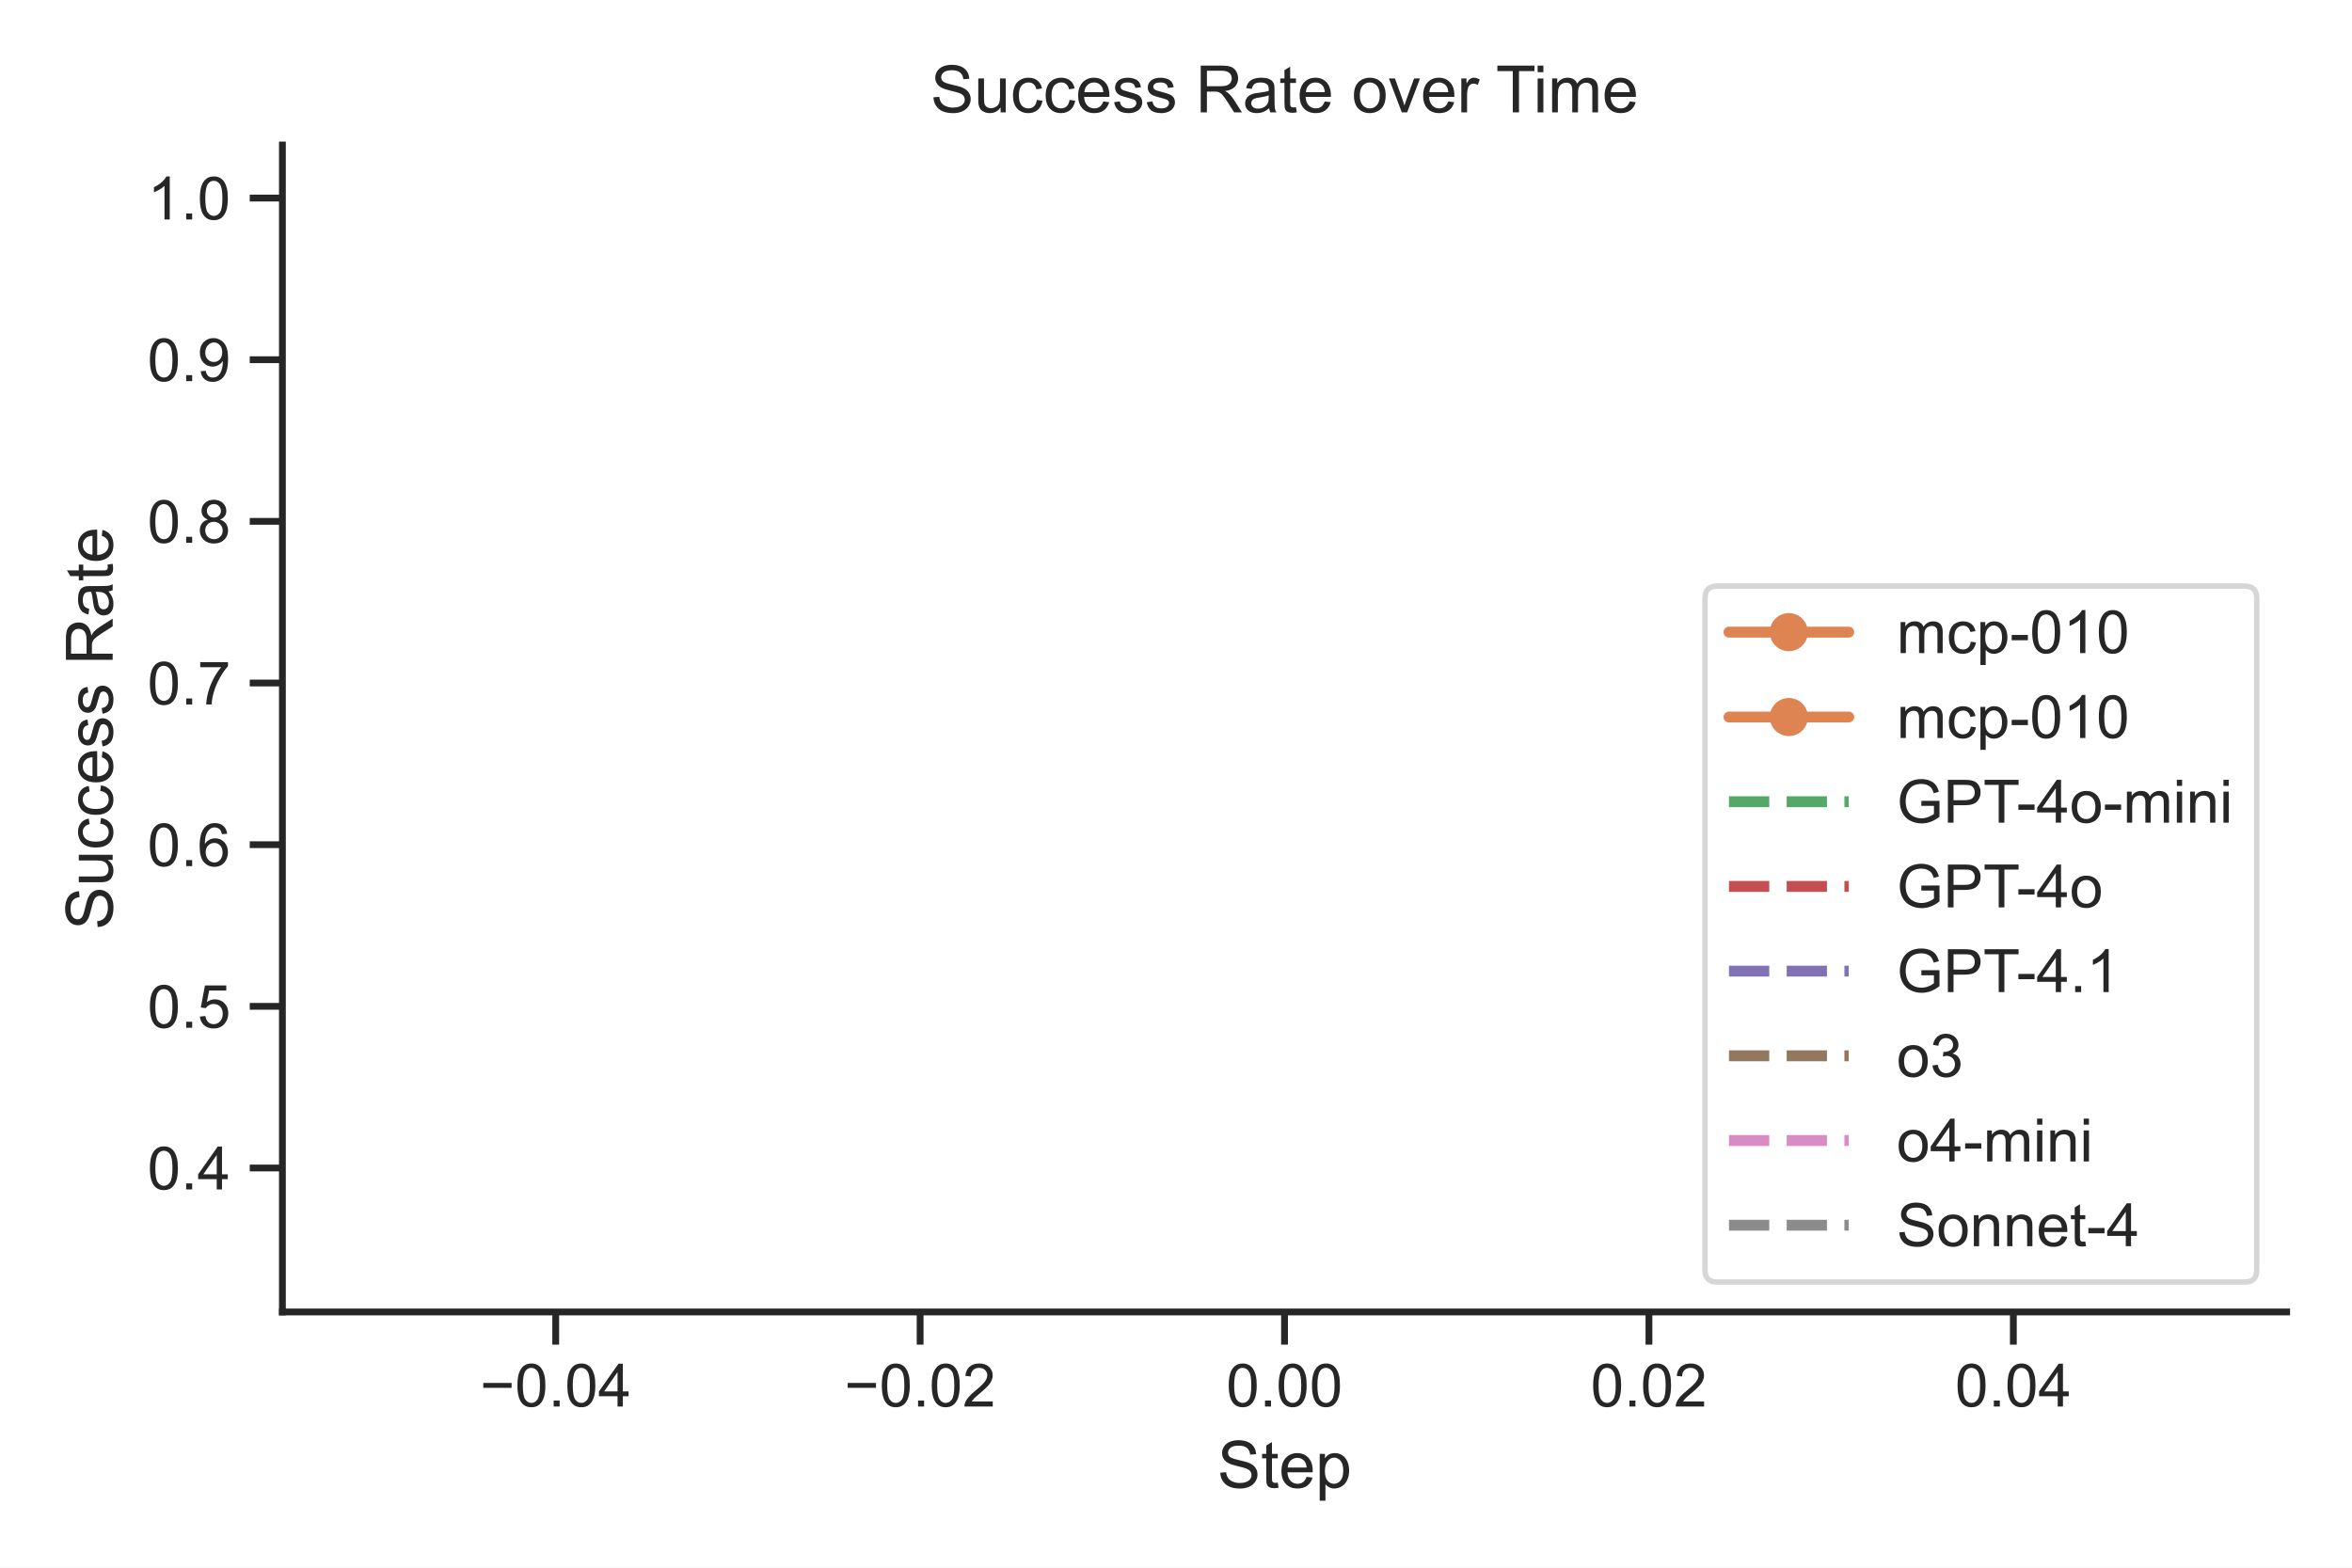
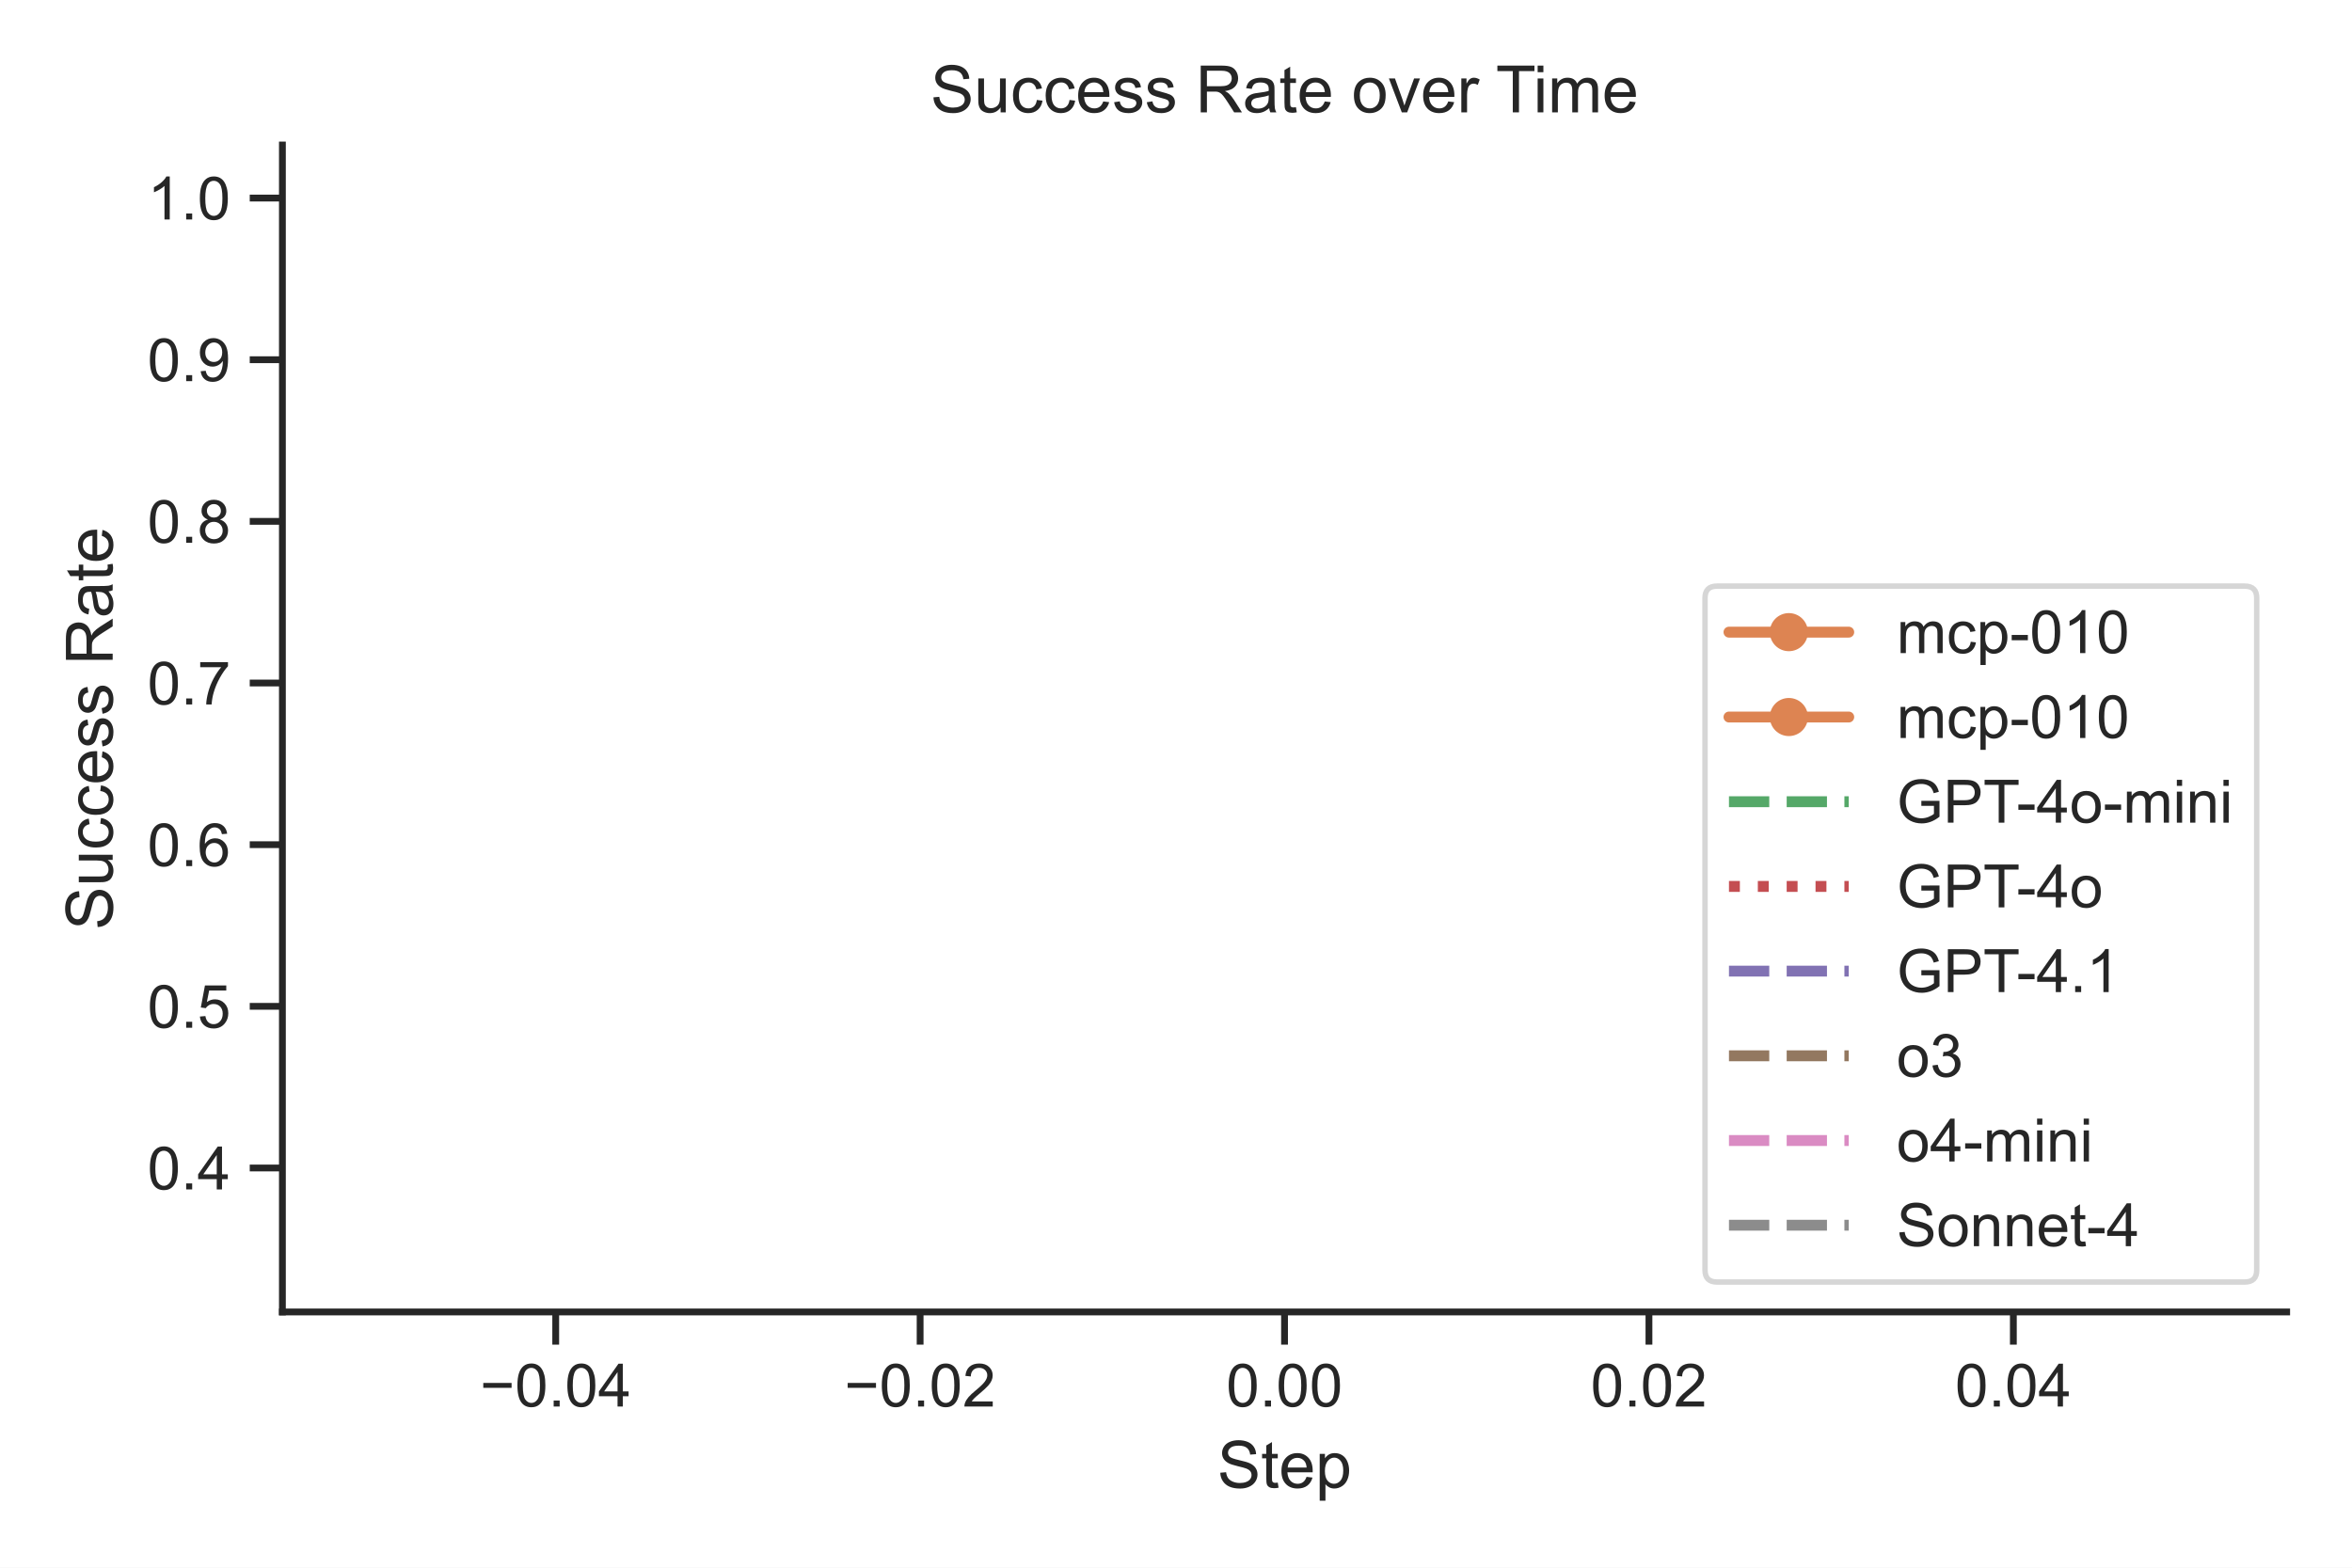
<svg xmlns="http://www.w3.org/2000/svg" xmlns:xlink="http://www.w3.org/1999/xlink" width="432pt" height="288pt" viewBox="0 0 432 288" version="1.1">
  <defs>
    <style type="text/css">*{stroke-linejoin: round; stroke-linecap: butt}</style>
  </defs>
  <g id="figure_1">
    <g id="patch_1">
      <path d="M 0 288  L 432 288  L 432 0  L 0 0  z " style="fill: #ffffff" />
    </g>
    <g id="axes_1">
      <g id="patch_2">
        <path d="M 51.87 241.02  L 420 241.02  L 420 26.64  L 51.87 26.64  z " style="fill: #ffffff" />
      </g>
      <g id="matplotlib.axis_1">
        <g id="xtick_1">
          <g id="line2d_1">
            <defs>
-               <path id="mf7d43f7d8f" d="M 0 0  L 0 6  " style="stroke: #262626; stroke-width: 1.25" />
-             </defs>
-             <g>
-               <use xlink:href="#mf7d43f7d8f" x="102.07" y="241.02" style="fill: #262626; stroke: #262626; stroke-width: 1.25" />
+               <path id="m1795e9efa2" d="M 0 0  L 0 6  " style="stroke: #262626; stroke-width: 1.25" />
+             </defs>
+             <g>
+               <use xlink:href="#m1795e9efa2" x="102.07" y="241.02" style="fill: #262626; stroke: #262626; stroke-width: 1.25" />
            </g>
          </g>
          <g id="text_1">
            <g style="fill: #262626" transform="translate(88.15369 258.3936) scale(0.11 -0.11)">
              <defs>
                <path id="ArialMT-2212" d="M 3381 1997  L 356 1997  L 356 2522  L 3381 2522  L 3381 1997  z " transform="scale(0.015625)" />
                <path id="ArialMT-30" d="M 266 2259  Q 266 3072 433 3567  Q 600 4063 929 4331  Q 1259 4600 1759 4600  Q 2128 4600 2406 4451  Q 2684 4303 2865 4023  Q 3047 3744 3150 3342  Q 3253 2941 3253 2259  Q 3253 1453 3087 958  Q 2922 463 2592 192  Q 2263 -78 1759 -78  Q 1097 -78 719 397  Q 266 969 266 2259  z M 844 2259  Q 844 1131 1108 757  Q 1372 384 1759 384  Q 2147 384 2411 759  Q 2675 1134 2675 2259  Q 2675 3391 2411 3762  Q 2147 4134 1753 4134  Q 1366 4134 1134 3806  Q 844 3388 844 2259  z " transform="scale(0.015625)" />
                <path id="ArialMT-2e" d="M 581 0  L 581 641  L 1222 641  L 1222 0  L 581 0  z " transform="scale(0.015625)" />
                <path id="ArialMT-34" d="M 2069 0  L 2069 1097  L 81 1097  L 81 1613  L 2172 4581  L 2631 4581  L 2631 1613  L 3250 1613  L 3250 1097  L 2631 1097  L 2631 0  L 2069 0  z M 2069 1613  L 2069 3678  L 634 1613  L 2069 1613  z " transform="scale(0.015625)" />
              </defs>
              <use xlink:href="#ArialMT-2212" />
              <use xlink:href="#ArialMT-30" transform="translate(58.39844 0)" />
              <use xlink:href="#ArialMT-2e" transform="translate(114.0137 0)" />
              <use xlink:href="#ArialMT-30" transform="translate(141.7969 0)" />
              <use xlink:href="#ArialMT-34" transform="translate(197.4121 0)" />
            </g>
          </g>
        </g>
        <g id="xtick_2">
          <g id="line2d_2">
            <g>
-               <use xlink:href="#mf7d43f7d8f" x="169.002" y="241.02" style="fill: #262626; stroke: #262626; stroke-width: 1.25" />
+               <use xlink:href="#m1795e9efa2" x="169.002" y="241.02" style="fill: #262626; stroke: #262626; stroke-width: 1.25" />
            </g>
          </g>
          <g id="text_2">
            <g style="fill: #262626" transform="translate(155.0864 258.3936) scale(0.11 -0.11)">
              <defs>
                <path id="ArialMT-32" d="M 3222 541  L 3222 0  L 194 0  Q 188 203 259 391  Q 375 700 629 1000  Q 884 1300 1366 1694  Q 2113 2306 2375 2664  Q 2638 3022 2638 3341  Q 2638 3675 2398 3904  Q 2159 4134 1775 4134  Q 1369 4134 1125 3890  Q 881 3647 878 3216  L 300 3275  Q 359 3922 746 4261  Q 1134 4600 1788 4600  Q 2447 4600 2831 4234  Q 3216 3869 3216 3328  Q 3216 3053 3103 2787  Q 2991 2522 2730 2228  Q 2469 1934 1863 1422  Q 1356 997 1212 845  Q 1069 694 975 541  L 3222 541  z " transform="scale(0.015625)" />
              </defs>
              <use xlink:href="#ArialMT-2212" />
              <use xlink:href="#ArialMT-30" transform="translate(58.39844 0)" />
              <use xlink:href="#ArialMT-2e" transform="translate(114.0137 0)" />
              <use xlink:href="#ArialMT-30" transform="translate(141.7969 0)" />
              <use xlink:href="#ArialMT-32" transform="translate(197.4121 0)" />
            </g>
          </g>
        </g>
        <g id="xtick_3">
          <g id="line2d_3">
            <g>
-               <use xlink:href="#mf7d43f7d8f" x="235.935" y="241.02" style="fill: #262626; stroke: #262626; stroke-width: 1.25" />
+               <use xlink:href="#m1795e9efa2" x="235.935" y="241.02" style="fill: #262626; stroke: #262626; stroke-width: 1.25" />
            </g>
          </g>
          <g id="text_3">
            <g style="fill: #262626" transform="translate(225.2315 258.3936) scale(0.11 -0.11)">
              <use xlink:href="#ArialMT-30" />
              <use xlink:href="#ArialMT-2e" transform="translate(55.61523 0)" />
              <use xlink:href="#ArialMT-30" transform="translate(83.39844 0)" />
              <use xlink:href="#ArialMT-30" transform="translate(139.0137 0)" />
            </g>
          </g>
        </g>
        <g id="xtick_4">
          <g id="line2d_4">
            <g>
-               <use xlink:href="#mf7d43f7d8f" x="302.868" y="241.02" style="fill: #262626; stroke: #262626; stroke-width: 1.25" />
+               <use xlink:href="#m1795e9efa2" x="302.868" y="241.02" style="fill: #262626; stroke: #262626; stroke-width: 1.25" />
            </g>
          </g>
          <g id="text_4">
            <g style="fill: #262626" transform="translate(292.1642 258.3936) scale(0.11 -0.11)">
              <use xlink:href="#ArialMT-30" />
              <use xlink:href="#ArialMT-2e" transform="translate(55.61523 0)" />
              <use xlink:href="#ArialMT-30" transform="translate(83.39844 0)" />
              <use xlink:href="#ArialMT-32" transform="translate(139.0137 0)" />
            </g>
          </g>
        </g>
        <g id="xtick_5">
          <g id="line2d_5">
            <g>
-               <use xlink:href="#mf7d43f7d8f" x="369.8" y="241.02" style="fill: #262626; stroke: #262626; stroke-width: 1.25" />
+               <use xlink:href="#m1795e9efa2" x="369.8" y="241.02" style="fill: #262626; stroke: #262626; stroke-width: 1.25" />
            </g>
          </g>
          <g id="text_5">
            <g style="fill: #262626" transform="translate(359.0969 258.3936) scale(0.11 -0.11)">
              <use xlink:href="#ArialMT-30" />
              <use xlink:href="#ArialMT-2e" transform="translate(55.61523 0)" />
              <use xlink:href="#ArialMT-30" transform="translate(83.39844 0)" />
              <use xlink:href="#ArialMT-34" transform="translate(139.0137 0)" />
            </g>
          </g>
        </g>
        <g id="text_6">
          <g style="fill: #262626" transform="translate(223.5928 273.3155) scale(0.12 -0.12)">
            <defs>
              <path id="ArialMT-53" d="M 288 1472  L 859 1522  Q 900 1178 1048 958  Q 1197 738 1509 602  Q 1822 466 2213 466  Q 2559 466 2825 569  Q 3091 672 3220 851  Q 3350 1031 3350 1244  Q 3350 1459 3225 1620  Q 3100 1781 2813 1891  Q 2628 1963 1997 2114  Q 1366 2266 1113 2400  Q 784 2572 623 2826  Q 463 3081 463 3397  Q 463 3744 659 4045  Q 856 4347 1234 4503  Q 1613 4659 2075 4659  Q 2584 4659 2973 4495  Q 3363 4331 3572 4012  Q 3781 3694 3797 3291  L 3216 3247  Q 3169 3681 2898 3903  Q 2628 4125 2100 4125  Q 1550 4125 1298 3923  Q 1047 3722 1047 3438  Q 1047 3191 1225 3031  Q 1400 2872 2139 2705  Q 2878 2538 3153 2413  Q 3553 2228 3743 1945  Q 3934 1663 3934 1294  Q 3934 928 3725 604  Q 3516 281 3123 101  Q 2731 -78 2241 -78  Q 1619 -78 1198 103  Q 778 284 539 648  Q 300 1013 288 1472  z " transform="scale(0.015625)" />
              <path id="ArialMT-74" d="M 1650 503  L 1731 6  Q 1494 -44 1306 -44  Q 1000 -44 831 53  Q 663 150 594 308  Q 525 466 525 972  L 525 2881  L 113 2881  L 113 3319  L 525 3319  L 525 4141  L 1084 4478  L 1084 3319  L 1650 3319  L 1650 2881  L 1084 2881  L 1084 941  Q 1084 700 1114 631  Q 1144 563 1211 522  Q 1278 481 1403 481  Q 1497 481 1650 503  z " transform="scale(0.015625)" />
              <path id="ArialMT-65" d="M 2694 1069  L 3275 997  Q 3138 488 2766 206  Q 2394 -75 1816 -75  Q 1088 -75 661 373  Q 234 822 234 1631  Q 234 2469 665 2931  Q 1097 3394 1784 3394  Q 2450 3394 2872 2941  Q 3294 2488 3294 1666  Q 3294 1616 3291 1516  L 816 1516  Q 847 969 1125 678  Q 1403 388 1819 388  Q 2128 388 2347 550  Q 2566 713 2694 1069  z M 847 1978  L 2700 1978  Q 2663 2397 2488 2606  Q 2219 2931 1791 2931  Q 1403 2931 1139 2672  Q 875 2413 847 1978  z " transform="scale(0.015625)" />
              <path id="ArialMT-70" d="M 422 -1272  L 422 3319  L 934 3319  L 934 2888  Q 1116 3141 1344 3267  Q 1572 3394 1897 3394  Q 2322 3394 2647 3175  Q 2972 2956 3137 2557  Q 3303 2159 3303 1684  Q 3303 1175 3120 767  Q 2938 359 2589 142  Q 2241 -75 1856 -75  Q 1575 -75 1351 44  Q 1128 163 984 344  L 984 -1272  L 422 -1272  z M 931 1641  Q 931 1000 1190 694  Q 1450 388 1819 388  Q 2194 388 2461 705  Q 2728 1022 2728 1688  Q 2728 2322 2467 2637  Q 2206 2953 1844 2953  Q 1484 2953 1207 2617  Q 931 2281 931 1641  z " transform="scale(0.015625)" />
            </defs>
            <use xlink:href="#ArialMT-53" />
            <use xlink:href="#ArialMT-74" transform="translate(66.69922 0)" />
            <use xlink:href="#ArialMT-65" transform="translate(94.48242 0)" />
            <use xlink:href="#ArialMT-70" transform="translate(150.0977 0)" />
          </g>
        </g>
      </g>
      <g id="matplotlib.axis_2">
        <g id="ytick_1">
          <g id="line2d_6">
            <defs>
-               <path id="m374210e265" d="M 0 0  L -6 0  " style="stroke: #262626; stroke-width: 1.25" />
-             </defs>
-             <g>
-               <use xlink:href="#m374210e265" x="51.87" y="214.571" style="fill: #262626; stroke: #262626; stroke-width: 1.25" />
+               <path id="mb359a8706a" d="M 0 0  L -6 0  " style="stroke: #262626; stroke-width: 1.25" />
+             </defs>
+             <g>
+               <use xlink:href="#mb359a8706a" x="51.87" y="214.571" style="fill: #262626; stroke: #262626; stroke-width: 1.25" />
            </g>
          </g>
          <g id="text_7">
            <g style="fill: #262626" transform="translate(27.08 218.5073) scale(0.11 -0.11)">
              <use xlink:href="#ArialMT-30" />
              <use xlink:href="#ArialMT-2e" transform="translate(55.61523 0)" />
              <use xlink:href="#ArialMT-34" transform="translate(83.39844 0)" />
            </g>
          </g>
        </g>
        <g id="ytick_2">
          <g id="line2d_7">
            <g>
-               <use xlink:href="#m374210e265" x="51.87" y="184.873" style="fill: #262626; stroke: #262626; stroke-width: 1.25" />
+               <use xlink:href="#mb359a8706a" x="51.87" y="184.873" style="fill: #262626; stroke: #262626; stroke-width: 1.25" />
            </g>
          </g>
          <g id="text_8">
            <g style="fill: #262626" transform="translate(27.08 188.8097) scale(0.11 -0.11)">
              <defs>
                <path id="ArialMT-35" d="M 266 1200  L 856 1250  Q 922 819 1161 601  Q 1400 384 1738 384  Q 2144 384 2425 690  Q 2706 997 2706 1503  Q 2706 1984 2436 2262  Q 2166 2541 1728 2541  Q 1456 2541 1237 2417  Q 1019 2294 894 2097  L 366 2166  L 809 4519  L 3088 4519  L 3088 3981  L 1259 3981  L 1013 2750  Q 1425 3038 1878 3038  Q 2478 3038 2890 2622  Q 3303 2206 3303 1553  Q 3303 931 2941 478  Q 2500 -78 1738 -78  Q 1113 -78 717 272  Q 322 622 266 1200  z " transform="scale(0.015625)" />
              </defs>
              <use xlink:href="#ArialMT-30" />
              <use xlink:href="#ArialMT-2e" transform="translate(55.61523 0)" />
              <use xlink:href="#ArialMT-35" transform="translate(83.39844 0)" />
            </g>
          </g>
        </g>
        <g id="ytick_3">
          <g id="line2d_8">
            <g>
-               <use xlink:href="#m374210e265" x="51.87" y="155.175" style="fill: #262626; stroke: #262626; stroke-width: 1.25" />
+               <use xlink:href="#mb359a8706a" x="51.87" y="155.175" style="fill: #262626; stroke: #262626; stroke-width: 1.25" />
            </g>
          </g>
          <g id="text_9">
            <g style="fill: #262626" transform="translate(27.08 159.112) scale(0.11 -0.11)">
              <defs>
                <path id="ArialMT-36" d="M 3184 3459  L 2625 3416  Q 2550 3747 2413 3897  Q 2184 4138 1850 4138  Q 1581 4138 1378 3988  Q 1113 3794 959 3422  Q 806 3050 800 2363  Q 1003 2672 1297 2822  Q 1591 2972 1913 2972  Q 2475 2972 2870 2558  Q 3266 2144 3266 1488  Q 3266 1056 3080 686  Q 2894 316 2569 119  Q 2244 -78 1831 -78  Q 1128 -78 684 439  Q 241 956 241 2144  Q 241 3472 731 4075  Q 1159 4600 1884 4600  Q 2425 4600 2770 4297  Q 3116 3994 3184 3459  z M 888 1484  Q 888 1194 1011 928  Q 1134 663 1356 523  Q 1578 384 1822 384  Q 2178 384 2434 671  Q 2691 959 2691 1453  Q 2691 1928 2437 2201  Q 2184 2475 1800 2475  Q 1419 2475 1153 2201  Q 888 1928 888 1484  z " transform="scale(0.015625)" />
              </defs>
              <use xlink:href="#ArialMT-30" />
              <use xlink:href="#ArialMT-2e" transform="translate(55.61523 0)" />
              <use xlink:href="#ArialMT-36" transform="translate(83.39844 0)" />
            </g>
          </g>
        </g>
        <g id="ytick_4">
          <g id="line2d_9">
            <g>
-               <use xlink:href="#m374210e265" x="51.87" y="125.478" style="fill: #262626; stroke: #262626; stroke-width: 1.25" />
+               <use xlink:href="#mb359a8706a" x="51.87" y="125.478" style="fill: #262626; stroke: #262626; stroke-width: 1.25" />
            </g>
          </g>
          <g id="text_10">
            <g style="fill: #262626" transform="translate(27.08 129.4143) scale(0.11 -0.11)">
              <defs>
                <path id="ArialMT-37" d="M 303 3981  L 303 4522  L 3269 4522  L 3269 4084  Q 2831 3619 2401 2847  Q 1972 2075 1738 1259  Q 1569 684 1522 0  L 944 0  Q 953 541 1156 1306  Q 1359 2072 1739 2783  Q 2119 3494 2547 3981  L 303 3981  z " transform="scale(0.015625)" />
              </defs>
              <use xlink:href="#ArialMT-30" />
              <use xlink:href="#ArialMT-2e" transform="translate(55.61523 0)" />
              <use xlink:href="#ArialMT-37" transform="translate(83.39844 0)" />
            </g>
          </g>
        </g>
        <g id="ytick_5">
          <g id="line2d_10">
            <g>
-               <use xlink:href="#m374210e265" x="51.87" y="95.78" style="fill: #262626; stroke: #262626; stroke-width: 1.25" />
+               <use xlink:href="#mb359a8706a" x="51.87" y="95.78" style="fill: #262626; stroke: #262626; stroke-width: 1.25" />
            </g>
          </g>
          <g id="text_11">
            <g style="fill: #262626" transform="translate(27.08 99.71667) scale(0.11 -0.11)">
              <defs>
                <path id="ArialMT-38" d="M 1131 2484  Q 781 2613 612 2850  Q 444 3088 444 3419  Q 444 3919 803 4259  Q 1163 4600 1759 4600  Q 2359 4600 2725 4251  Q 3091 3903 3091 3403  Q 3091 3084 2923 2848  Q 2756 2613 2416 2484  Q 2838 2347 3058 2040  Q 3278 1734 3278 1309  Q 3278 722 2862 322  Q 2447 -78 1769 -78  Q 1091 -78 675 323  Q 259 725 259 1325  Q 259 1772 486 2073  Q 713 2375 1131 2484  z M 1019 3438  Q 1019 3113 1228 2906  Q 1438 2700 1772 2700  Q 2097 2700 2305 2904  Q 2513 3109 2513 3406  Q 2513 3716 2298 3927  Q 2084 4138 1766 4138  Q 1444 4138 1231 3931  Q 1019 3725 1019 3438  z M 838 1322  Q 838 1081 952 856  Q 1066 631 1291 507  Q 1516 384 1775 384  Q 2178 384 2440 643  Q 2703 903 2703 1303  Q 2703 1709 2433 1975  Q 2163 2241 1756 2241  Q 1359 2241 1098 1978  Q 838 1716 838 1322  z " transform="scale(0.015625)" />
              </defs>
              <use xlink:href="#ArialMT-30" />
              <use xlink:href="#ArialMT-2e" transform="translate(55.61523 0)" />
              <use xlink:href="#ArialMT-38" transform="translate(83.39844 0)" />
            </g>
          </g>
        </g>
        <g id="ytick_6">
          <g id="line2d_11">
            <g>
-               <use xlink:href="#m374210e265" x="51.87" y="66.082" style="fill: #262626; stroke: #262626; stroke-width: 1.25" />
+               <use xlink:href="#mb359a8706a" x="51.87" y="66.082" style="fill: #262626; stroke: #262626; stroke-width: 1.25" />
            </g>
          </g>
          <g id="text_12">
            <g style="fill: #262626" transform="translate(27.08 70.01901) scale(0.11 -0.11)">
              <defs>
                <path id="ArialMT-39" d="M 350 1059  L 891 1109  Q 959 728 1153 556  Q 1347 384 1650 384  Q 1909 384 2104 503  Q 2300 622 2425 820  Q 2550 1019 2634 1356  Q 2719 1694 2719 2044  Q 2719 2081 2716 2156  Q 2547 1888 2255 1720  Q 1963 1553 1622 1553  Q 1053 1553 659 1965  Q 266 2378 266 3053  Q 266 3750 677 4175  Q 1088 4600 1706 4600  Q 2153 4600 2523 4359  Q 2894 4119 3086 3673  Q 3278 3228 3278 2384  Q 3278 1506 3087 986  Q 2897 466 2520 194  Q 2144 -78 1638 -78  Q 1100 -78 759 220  Q 419 519 350 1059  z M 2653 3081  Q 2653 3566 2395 3850  Q 2138 4134 1775 4134  Q 1400 4134 1122 3828  Q 844 3522 844 3034  Q 844 2597 1108 2323  Q 1372 2050 1759 2050  Q 2150 2050 2401 2323  Q 2653 2597 2653 3081  z " transform="scale(0.015625)" />
              </defs>
              <use xlink:href="#ArialMT-30" />
              <use xlink:href="#ArialMT-2e" transform="translate(55.61523 0)" />
              <use xlink:href="#ArialMT-39" transform="translate(83.39844 0)" />
            </g>
          </g>
        </g>
        <g id="ytick_7">
          <g id="line2d_12">
            <g>
-               <use xlink:href="#m374210e265" x="51.87" y="36.385" style="fill: #262626; stroke: #262626; stroke-width: 1.25" />
+               <use xlink:href="#mb359a8706a" x="51.87" y="36.385" style="fill: #262626; stroke: #262626; stroke-width: 1.25" />
            </g>
          </g>
          <g id="text_13">
            <g style="fill: #262626" transform="translate(27.08 40.32134) scale(0.11 -0.11)">
              <defs>
                <path id="ArialMT-31" d="M 2384 0  L 1822 0  L 1822 3584  Q 1619 3391 1289 3197  Q 959 3003 697 2906  L 697 3450  Q 1169 3672 1522 3987  Q 1875 4303 2022 4600  L 2384 4600  L 2384 0  z " transform="scale(0.015625)" />
              </defs>
              <use xlink:href="#ArialMT-31" />
              <use xlink:href="#ArialMT-2e" transform="translate(55.61523 0)" />
              <use xlink:href="#ArialMT-30" transform="translate(83.39844 0)" />
            </g>
          </g>
        </g>
        <g id="text_14">
          <g style="fill: #262626" transform="translate(20.695 170.8453) rotate(-90) scale(0.12 -0.12)">
            <defs>
              <path id="ArialMT-75" d="M 2597 0  L 2597 488  Q 2209 -75 1544 -75  Q 1250 -75 995 37  Q 741 150 617 320  Q 494 491 444 738  Q 409 903 409 1263  L 409 3319  L 972 3319  L 972 1478  Q 972 1038 1006 884  Q 1059 663 1231 536  Q 1403 409 1656 409  Q 1909 409 2131 539  Q 2353 669 2445 892  Q 2538 1116 2538 1541  L 2538 3319  L 3100 3319  L 3100 0  L 2597 0  z " transform="scale(0.015625)" />
              <path id="ArialMT-63" d="M 2588 1216  L 3141 1144  Q 3050 572 2676 248  Q 2303 -75 1759 -75  Q 1078 -75 664 370  Q 250 816 250 1647  Q 250 2184 428 2587  Q 606 2991 970 3192  Q 1334 3394 1763 3394  Q 2303 3394 2647 3120  Q 2991 2847 3088 2344  L 2541 2259  Q 2463 2594 2264 2762  Q 2066 2931 1784 2931  Q 1359 2931 1093 2626  Q 828 2322 828 1663  Q 828 994 1084 691  Q 1341 388 1753 388  Q 2084 388 2306 591  Q 2528 794 2588 1216  z " transform="scale(0.015625)" />
              <path id="ArialMT-73" d="M 197 991  L 753 1078  Q 800 744 1014 566  Q 1228 388 1613 388  Q 2000 388 2187 545  Q 2375 703 2375 916  Q 2375 1106 2209 1216  Q 2094 1291 1634 1406  Q 1016 1563 777 1677  Q 538 1791 414 1992  Q 291 2194 291 2438  Q 291 2659 392 2848  Q 494 3038 669 3163  Q 800 3259 1026 3326  Q 1253 3394 1513 3394  Q 1903 3394 2198 3281  Q 2494 3169 2634 2976  Q 2775 2784 2828 2463  L 2278 2388  Q 2241 2644 2061 2787  Q 1881 2931 1553 2931  Q 1166 2931 1000 2803  Q 834 2675 834 2503  Q 834 2394 903 2306  Q 972 2216 1119 2156  Q 1203 2125 1616 2013  Q 2213 1853 2448 1751  Q 2684 1650 2818 1456  Q 2953 1263 2953 975  Q 2953 694 2789 445  Q 2625 197 2315 61  Q 2006 -75 1616 -75  Q 969 -75 630 194  Q 291 463 197 991  z " transform="scale(0.015625)" />
              <path id="ArialMT-20" transform="scale(0.015625)" />
              <path id="ArialMT-52" d="M 503 0  L 503 4581  L 2534 4581  Q 3147 4581 3465 4457  Q 3784 4334 3975 4021  Q 4166 3709 4166 3331  Q 4166 2844 3850 2509  Q 3534 2175 2875 2084  Q 3116 1969 3241 1856  Q 3506 1613 3744 1247  L 4541 0  L 3778 0  L 3172 953  Q 2906 1366 2734 1584  Q 2563 1803 2427 1890  Q 2291 1978 2150 2013  Q 2047 2034 1813 2034  L 1109 2034  L 1109 0  L 503 0  z M 1109 2559  L 2413 2559  Q 2828 2559 3062 2645  Q 3297 2731 3419 2920  Q 3541 3109 3541 3331  Q 3541 3656 3305 3865  Q 3069 4075 2559 4075  L 1109 4075  L 1109 2559  z " transform="scale(0.015625)" />
              <path id="ArialMT-61" d="M 2588 409  Q 2275 144 1986 34  Q 1697 -75 1366 -75  Q 819 -75 525 192  Q 231 459 231 875  Q 231 1119 342 1320  Q 453 1522 633 1644  Q 813 1766 1038 1828  Q 1203 1872 1538 1913  Q 2219 1994 2541 2106  Q 2544 2222 2544 2253  Q 2544 2597 2384 2738  Q 2169 2928 1744 2928  Q 1347 2928 1158 2789  Q 969 2650 878 2297  L 328 2372  Q 403 2725 575 2942  Q 747 3159 1072 3276  Q 1397 3394 1825 3394  Q 2250 3394 2515 3294  Q 2781 3194 2906 3042  Q 3031 2891 3081 2659  Q 3109 2516 3109 2141  L 3109 1391  Q 3109 606 3145 398  Q 3181 191 3288 0  L 2700 0  Q 2613 175 2588 409  z M 2541 1666  Q 2234 1541 1622 1453  Q 1275 1403 1131 1340  Q 988 1278 909 1158  Q 831 1038 831 891  Q 831 666 1001 516  Q 1172 366 1500 366  Q 1825 366 2078 508  Q 2331 650 2450 897  Q 2541 1088 2541 1459  L 2541 1666  z " transform="scale(0.015625)" />
            </defs>
            <use xlink:href="#ArialMT-53" />
            <use xlink:href="#ArialMT-75" transform="translate(66.69922 0)" />
            <use xlink:href="#ArialMT-63" transform="translate(122.3145 0)" />
            <use xlink:href="#ArialMT-63" transform="translate(172.3145 0)" />
            <use xlink:href="#ArialMT-65" transform="translate(222.3145 0)" />
            <use xlink:href="#ArialMT-73" transform="translate(277.9297 0)" />
            <use xlink:href="#ArialMT-73" transform="translate(327.9297 0)" />
            <use xlink:href="#ArialMT-20" transform="translate(377.9297 0)" />
            <use xlink:href="#ArialMT-52" transform="translate(405.7129 0)" />
            <use xlink:href="#ArialMT-61" transform="translate(477.9297 0)" />
            <use xlink:href="#ArialMT-74" transform="translate(533.5449 0)" />
            <use xlink:href="#ArialMT-65" transform="translate(561.3281 0)" />
          </g>
        </g>
      </g>
      <g id="line2d_13" />
      <g id="line2d_14">
-         <path d="M 235.935 129.19  L 235.935 129.19  " clip-path="url(#pdd19c2f137)" style="fill: none; stroke-dasharray: 7.4,3.2; stroke-dashoffset: 0; stroke: #55a868; stroke-width: 2" />
+         <path d="M 235.935 64.226  L 235.935 64.226  " clip-path="url(#pf6e9a1374d)" style="fill: none; stroke-dasharray: 7.4,3.2; stroke-dashoffset: 0; stroke: #55a868; stroke-width: 2" />
      </g>
      <g id="line2d_15">
-         <path d="M 235.935 64.226  L 235.935 64.226  " clip-path="url(#pdd19c2f137)" style="fill: none; stroke-dasharray: 7.4,3.2; stroke-dashoffset: 0; stroke: #c44e52; stroke-width: 2" />
+         <path d="M 235.935 64.226  L 235.935 64.226  " clip-path="url(#pf6e9a1374d)" style="fill: none; stroke-dasharray: 2,3.3; stroke-dashoffset: 0; stroke: #c44e52; stroke-width: 2" />
      </g>
      <g id="line2d_16">
-         <path d="M 235.935 36.385  L 235.935 36.385  " clip-path="url(#pdd19c2f137)" style="fill: none; stroke-dasharray: 7.4,3.2; stroke-dashoffset: 0; stroke: #8172b3; stroke-width: 2" />
+         <path d="M 235.935 36.385  L 235.935 36.385  " clip-path="url(#pf6e9a1374d)" style="fill: none; stroke-dasharray: 7.4,3.2; stroke-dashoffset: 0; stroke: #8172b3; stroke-width: 2" />
      </g>
      <g id="line2d_17">
-         <path d="M 235.935 231.275  L 235.935 231.275  " clip-path="url(#pdd19c2f137)" style="fill: none; stroke-dasharray: 7.4,3.2; stroke-dashoffset: 0; stroke: #937860; stroke-width: 2" />
+         <path d="M 235.935 231.275  L 235.935 231.275  " clip-path="url(#pf6e9a1374d)" style="fill: none; stroke-dasharray: 7.4,3.2; stroke-dashoffset: 0; stroke: #937860; stroke-width: 2" />
      </g>
      <g id="line2d_18">
-         <path d="M 235.935 147.751  L 235.935 147.751  " clip-path="url(#pdd19c2f137)" style="fill: none; stroke-dasharray: 7.4,3.2; stroke-dashoffset: 0; stroke: #da8bc3; stroke-width: 2" />
+         <path d="M 235.935 147.751  L 235.935 147.751  " clip-path="url(#pf6e9a1374d)" style="fill: none; stroke-dasharray: 7.4,3.2; stroke-dashoffset: 0; stroke: #da8bc3; stroke-width: 2" />
      </g>
      <g id="line2d_19">
-         <path d="M 235.935 73.507  L 235.935 73.507  " clip-path="url(#pdd19c2f137)" style="fill: none; stroke-dasharray: 7.4,3.2; stroke-dashoffset: 0; stroke: #8c8c8c; stroke-width: 2" />
+         <path d="M 235.935 73.507  L 235.935 73.507  " clip-path="url(#pf6e9a1374d)" style="fill: none; stroke-dasharray: 7.4,3.2; stroke-dashoffset: 0; stroke: #8c8c8c; stroke-width: 2" />
      </g>
      <g id="line2d_20" />
      <g id="patch_3">
        <path d="M 51.87 241.02  L 51.87 26.64  " style="fill: none; stroke: #262626; stroke-width: 1.25; stroke-linejoin: miter; stroke-linecap: square" />
      </g>
      <g id="patch_4">
        <path d="M 51.87 241.02  L 420 241.02  " style="fill: none; stroke: #262626; stroke-width: 1.25; stroke-linejoin: miter; stroke-linecap: square" />
      </g>
      <g id="text_15">
        <g style="fill: #262626" transform="translate(170.9128 20.64) scale(0.12 -0.12)">
          <defs>
            <path id="ArialMT-6f" d="M 213 1659  Q 213 2581 725 3025  Q 1153 3394 1769 3394  Q 2453 3394 2887 2945  Q 3322 2497 3322 1706  Q 3322 1066 3130 698  Q 2938 331 2570 128  Q 2203 -75 1769 -75  Q 1072 -75 642 372  Q 213 819 213 1659  z M 791 1659  Q 791 1022 1069 705  Q 1347 388 1769 388  Q 2188 388 2466 706  Q 2744 1025 2744 1678  Q 2744 2294 2464 2611  Q 2184 2928 1769 2928  Q 1347 2928 1069 2612  Q 791 2297 791 1659  z " transform="scale(0.015625)" />
            <path id="ArialMT-76" d="M 1344 0  L 81 3319  L 675 3319  L 1388 1331  Q 1503 1009 1600 663  Q 1675 925 1809 1294  L 2547 3319  L 3125 3319  L 1869 0  L 1344 0  z " transform="scale(0.015625)" />
            <path id="ArialMT-72" d="M 416 0  L 416 3319  L 922 3319  L 922 2816  Q 1116 3169 1280 3281  Q 1444 3394 1641 3394  Q 1925 3394 2219 3213  L 2025 2691  Q 1819 2813 1613 2813  Q 1428 2813 1281 2702  Q 1134 2591 1072 2394  Q 978 2094 978 1738  L 978 0  L 416 0  z " transform="scale(0.015625)" />
            <path id="ArialMT-54" d="M 1659 0  L 1659 4041  L 150 4041  L 150 4581  L 3781 4581  L 3781 4041  L 2266 4041  L 2266 0  L 1659 0  z " transform="scale(0.015625)" />
            <path id="ArialMT-69" d="M 425 3934  L 425 4581  L 988 4581  L 988 3934  L 425 3934  z M 425 0  L 425 3319  L 988 3319  L 988 0  L 425 0  z " transform="scale(0.015625)" />
            <path id="ArialMT-6d" d="M 422 0  L 422 3319  L 925 3319  L 925 2853  Q 1081 3097 1340 3245  Q 1600 3394 1931 3394  Q 2300 3394 2536 3241  Q 2772 3088 2869 2813  Q 3263 3394 3894 3394  Q 4388 3394 4653 3120  Q 4919 2847 4919 2278  L 4919 0  L 4359 0  L 4359 2091  Q 4359 2428 4304 2576  Q 4250 2725 4106 2815  Q 3963 2906 3769 2906  Q 3419 2906 3187 2673  Q 2956 2441 2956 1928  L 2956 0  L 2394 0  L 2394 2156  Q 2394 2531 2256 2718  Q 2119 2906 1806 2906  Q 1569 2906 1367 2781  Q 1166 2656 1075 2415  Q 984 2175 984 1722  L 984 0  L 422 0  z " transform="scale(0.015625)" />
          </defs>
          <use xlink:href="#ArialMT-53" />
          <use xlink:href="#ArialMT-75" transform="translate(66.69922 0)" />
          <use xlink:href="#ArialMT-63" transform="translate(122.3145 0)" />
          <use xlink:href="#ArialMT-63" transform="translate(172.3145 0)" />
          <use xlink:href="#ArialMT-65" transform="translate(222.3145 0)" />
          <use xlink:href="#ArialMT-73" transform="translate(277.9297 0)" />
          <use xlink:href="#ArialMT-73" transform="translate(327.9297 0)" />
          <use xlink:href="#ArialMT-20" transform="translate(377.9297 0)" />
          <use xlink:href="#ArialMT-52" transform="translate(405.7129 0)" />
          <use xlink:href="#ArialMT-61" transform="translate(477.9297 0)" />
          <use xlink:href="#ArialMT-74" transform="translate(533.5449 0)" />
          <use xlink:href="#ArialMT-65" transform="translate(561.3281 0)" />
          <use xlink:href="#ArialMT-20" transform="translate(616.9434 0)" />
          <use xlink:href="#ArialMT-6f" transform="translate(644.7266 0)" />
          <use xlink:href="#ArialMT-76" transform="translate(700.3418 0)" />
          <use xlink:href="#ArialMT-65" transform="translate(750.3418 0)" />
          <use xlink:href="#ArialMT-72" transform="translate(805.957 0)" />
          <use xlink:href="#ArialMT-20" transform="translate(839.2578 0)" />
          <use xlink:href="#ArialMT-54" transform="translate(865.291 0)" />
          <use xlink:href="#ArialMT-69" transform="translate(922.625 0)" />
          <use xlink:href="#ArialMT-6d" transform="translate(944.8418 0)" />
          <use xlink:href="#ArialMT-65" transform="translate(1028.143 0)" />
        </g>
      </g>
      <g id="legend_1">
        <g id="patch_5">
          <path d="M 315.366 235.52  L 412.3 235.52  Q 414.5 235.52 414.5 233.32  L 414.5 109.876  Q 414.5 107.676 412.3 107.676  L 315.366 107.676  Q 313.166 107.676 313.166 109.876  L 313.166 233.32  Q 313.166 235.52 315.366 235.52  z " style="fill: #ffffff; opacity: 0.8; stroke: #cccccc; stroke-linejoin: miter" />
        </g>
        <g id="line2d_21">
          <path d="M 317.566 116.132  L 328.566 116.132  L 339.566 116.132  " style="fill: none; stroke: #dd8452; stroke-width: 2; stroke-linecap: round" />
          <defs>
-             <path id="me917de7b7d" d="M 0 3  C 0.796 3 1.559 2.684 2.121 2.121  C 2.684 1.559 3 0.796 3 0  C 3 -0.796 2.684 -1.559 2.121 -2.121  C 1.559 -2.684 0.796 -3 0 -3  C -0.796 -3 -1.559 -2.684 -2.121 -2.121  C -2.684 -1.559 -3 -0.796 -3 0  C -3 0.796 -2.684 1.559 -2.121 2.121  C -1.559 2.684 -0.796 3 0 3  z " style="stroke: #dd8452" />
+             <path id="m64a9335287" d="M 0 3  C 0.796 3 1.559 2.684 2.121 2.121  C 2.684 1.559 3 0.796 3 0  C 3 -0.796 2.684 -1.559 2.121 -2.121  C 1.559 -2.684 0.796 -3 0 -3  C -0.796 -3 -1.559 -2.684 -2.121 -2.121  C -2.684 -1.559 -3 -0.796 -3 0  C -3 0.796 -2.684 1.559 -2.121 2.121  C -1.559 2.684 -0.796 3 0 3  z " style="stroke: #dd8452" />
          </defs>
          <g>
-             <use xlink:href="#me917de7b7d" x="328.566" y="116.132" style="fill: #dd8452; stroke: #dd8452" />
+             <use xlink:href="#m64a9335287" x="328.566" y="116.132" style="fill: #dd8452; stroke: #dd8452" />
          </g>
        </g>
        <g id="text_16">
          <g style="fill: #262626" transform="translate(348.3659 119.9822) scale(0.11 -0.11)">
            <defs>
              <path id="ArialMT-2d" d="M 203 1375  L 203 1941  L 1931 1941  L 1931 1375  L 203 1375  z " transform="scale(0.015625)" />
            </defs>
            <use xlink:href="#ArialMT-6d" />
            <use xlink:href="#ArialMT-63" transform="translate(83.30078 0)" />
            <use xlink:href="#ArialMT-70" transform="translate(133.3008 0)" />
            <use xlink:href="#ArialMT-2d" transform="translate(188.916 0)" />
            <use xlink:href="#ArialMT-30" transform="translate(222.2168 0)" />
            <use xlink:href="#ArialMT-31" transform="translate(277.832 0)" />
            <use xlink:href="#ArialMT-30" transform="translate(333.4473 0)" />
          </g>
        </g>
        <g id="line2d_22">
          <path d="M 317.566 131.725  L 328.566 131.725  L 339.566 131.725  " style="fill: none; stroke: #dd8452; stroke-width: 2; stroke-linecap: round" />
          <g>
-             <use xlink:href="#me917de7b7d" x="328.566" y="131.725" style="fill: #dd8452; stroke: #dd8452" />
+             <use xlink:href="#m64a9335287" x="328.566" y="131.725" style="fill: #dd8452; stroke: #dd8452" />
          </g>
        </g>
        <g id="text_17">
          <g style="fill: #262626" transform="translate(348.3659 135.5747) scale(0.11 -0.11)">
            <use xlink:href="#ArialMT-6d" />
            <use xlink:href="#ArialMT-63" transform="translate(83.30078 0)" />
            <use xlink:href="#ArialMT-70" transform="translate(133.3008 0)" />
            <use xlink:href="#ArialMT-2d" transform="translate(188.916 0)" />
            <use xlink:href="#ArialMT-30" transform="translate(222.2168 0)" />
            <use xlink:href="#ArialMT-31" transform="translate(277.832 0)" />
            <use xlink:href="#ArialMT-30" transform="translate(333.4473 0)" />
          </g>
        </g>
        <g id="line2d_23">
          <path d="M 317.566 147.285  L 328.566 147.285  L 339.566 147.285  " style="fill: none; stroke-dasharray: 7.4,3.2; stroke-dashoffset: 0; stroke: #55a868; stroke-width: 2" />
        </g>
        <g id="text_18">
          <g style="fill: #262626" transform="translate(348.3659 151.1345) scale(0.11 -0.11)">
            <defs>
              <path id="ArialMT-47" d="M 2638 1797  L 2638 2334  L 4578 2338  L 4578 638  Q 4131 281 3656 101  Q 3181 -78 2681 -78  Q 2006 -78 1454 211  Q 903 500 622 1047  Q 341 1594 341 2269  Q 341 2938 620 3517  Q 900 4097 1425 4378  Q 1950 4659 2634 4659  Q 3131 4659 3532 4498  Q 3934 4338 4162 4050  Q 4391 3763 4509 3300  L 3963 3150  Q 3859 3500 3706 3700  Q 3553 3900 3268 4020  Q 2984 4141 2638 4141  Q 2222 4141 1919 4014  Q 1616 3888 1430 3681  Q 1244 3475 1141 3228  Q 966 2803 966 2306  Q 966 1694 1177 1281  Q 1388 869 1791 669  Q 2194 469 2647 469  Q 3041 469 3416 620  Q 3791 772 3984 944  L 3984 1797  L 2638 1797  z " transform="scale(0.015625)" />
              <path id="ArialMT-50" d="M 494 0  L 494 4581  L 2222 4581  Q 2678 4581 2919 4538  Q 3256 4481 3484 4323  Q 3713 4166 3852 3881  Q 3991 3597 3991 3256  Q 3991 2672 3619 2267  Q 3247 1863 2275 1863  L 1100 1863  L 1100 0  L 494 0  z M 1100 2403  L 2284 2403  Q 2872 2403 3119 2622  Q 3366 2841 3366 3238  Q 3366 3525 3220 3729  Q 3075 3934 2838 4000  Q 2684 4041 2272 4041  L 1100 4041  L 1100 2403  z " transform="scale(0.015625)" />
              <path id="ArialMT-6e" d="M 422 0  L 422 3319  L 928 3319  L 928 2847  Q 1294 3394 1984 3394  Q 2284 3394 2536 3286  Q 2788 3178 2913 3003  Q 3038 2828 3088 2588  Q 3119 2431 3119 2041  L 3119 0  L 2556 0  L 2556 2019  Q 2556 2363 2490 2533  Q 2425 2703 2258 2804  Q 2091 2906 1866 2906  Q 1506 2906 1245 2678  Q 984 2450 984 1813  L 984 0  L 422 0  z " transform="scale(0.015625)" />
            </defs>
            <use xlink:href="#ArialMT-47" />
            <use xlink:href="#ArialMT-50" transform="translate(77.7832 0)" />
            <use xlink:href="#ArialMT-54" transform="translate(144.4824 0)" />
            <use xlink:href="#ArialMT-2d" transform="translate(200.0664 0)" />
            <use xlink:href="#ArialMT-34" transform="translate(233.3672 0)" />
            <use xlink:href="#ArialMT-6f" transform="translate(288.9824 0)" />
            <use xlink:href="#ArialMT-2d" transform="translate(344.5977 0)" />
            <use xlink:href="#ArialMT-6d" transform="translate(377.8984 0)" />
            <use xlink:href="#ArialMT-69" transform="translate(461.1992 0)" />
            <use xlink:href="#ArialMT-6e" transform="translate(483.416 0)" />
            <use xlink:href="#ArialMT-69" transform="translate(539.0312 0)" />
          </g>
        </g>
        <g id="line2d_24">
-           <path d="M 317.566 162.844  L 328.566 162.844  L 339.566 162.844  " style="fill: none; stroke-dasharray: 7.4,3.2; stroke-dashoffset: 0; stroke: #c44e52; stroke-width: 2" />
+           <path d="M 317.566 162.844  L 328.566 162.844  L 339.566 162.844  " style="fill: none; stroke-dasharray: 2,3.3; stroke-dashoffset: 0; stroke: #c44e52; stroke-width: 2" />
        </g>
        <g id="text_19">
          <g style="fill: #262626" transform="translate(348.3659 166.6944) scale(0.11 -0.11)">
            <use xlink:href="#ArialMT-47" />
            <use xlink:href="#ArialMT-50" transform="translate(77.7832 0)" />
            <use xlink:href="#ArialMT-54" transform="translate(144.4824 0)" />
            <use xlink:href="#ArialMT-2d" transform="translate(200.0664 0)" />
            <use xlink:href="#ArialMT-34" transform="translate(233.3672 0)" />
            <use xlink:href="#ArialMT-6f" transform="translate(288.9824 0)" />
          </g>
        </g>
        <g id="line2d_25">
          <path d="M 317.566 178.404  L 328.566 178.404  L 339.566 178.404  " style="fill: none; stroke-dasharray: 7.4,3.2; stroke-dashoffset: 0; stroke: #8172b3; stroke-width: 2" />
        </g>
        <g id="text_20">
          <g style="fill: #262626" transform="translate(348.3659 182.2542) scale(0.11 -0.11)">
            <use xlink:href="#ArialMT-47" />
            <use xlink:href="#ArialMT-50" transform="translate(77.7832 0)" />
            <use xlink:href="#ArialMT-54" transform="translate(144.4824 0)" />
            <use xlink:href="#ArialMT-2d" transform="translate(200.0664 0)" />
            <use xlink:href="#ArialMT-34" transform="translate(233.3672 0)" />
            <use xlink:href="#ArialMT-2e" transform="translate(288.9824 0)" />
            <use xlink:href="#ArialMT-31" transform="translate(316.7656 0)" />
          </g>
        </g>
        <g id="line2d_26">
          <path d="M 317.566 193.964  L 328.566 193.964  L 339.566 193.964  " style="fill: none; stroke-dasharray: 7.4,3.2; stroke-dashoffset: 0; stroke: #937860; stroke-width: 2" />
        </g>
        <g id="text_21">
          <g style="fill: #262626" transform="translate(348.3659 197.8141) scale(0.11 -0.11)">
            <defs>
              <path id="ArialMT-33" d="M 269 1209  L 831 1284  Q 928 806 1161 595  Q 1394 384 1728 384  Q 2125 384 2398 659  Q 2672 934 2672 1341  Q 2672 1728 2419 1979  Q 2166 2231 1775 2231  Q 1616 2231 1378 2169  L 1441 2663  Q 1497 2656 1531 2656  Q 1891 2656 2178 2843  Q 2466 3031 2466 3422  Q 2466 3731 2256 3934  Q 2047 4138 1716 4138  Q 1388 4138 1169 3931  Q 950 3725 888 3313  L 325 3413  Q 428 3978 793 4289  Q 1159 4600 1703 4600  Q 2078 4600 2393 4439  Q 2709 4278 2876 4000  Q 3044 3722 3044 3409  Q 3044 3113 2884 2869  Q 2725 2625 2413 2481  Q 2819 2388 3044 2092  Q 3269 1797 3269 1353  Q 3269 753 2831 336  Q 2394 -81 1725 -81  Q 1122 -81 723 278  Q 325 638 269 1209  z " transform="scale(0.015625)" />
            </defs>
            <use xlink:href="#ArialMT-6f" />
            <use xlink:href="#ArialMT-33" transform="translate(55.61523 0)" />
          </g>
        </g>
        <g id="line2d_27">
          <path d="M 317.566 209.524  L 328.566 209.524  L 339.566 209.524  " style="fill: none; stroke-dasharray: 7.4,3.2; stroke-dashoffset: 0; stroke: #da8bc3; stroke-width: 2" />
        </g>
        <g id="text_22">
          <g style="fill: #262626" transform="translate(348.3659 213.3739) scale(0.11 -0.11)">
            <use xlink:href="#ArialMT-6f" />
            <use xlink:href="#ArialMT-34" transform="translate(55.61523 0)" />
            <use xlink:href="#ArialMT-2d" transform="translate(111.2305 0)" />
            <use xlink:href="#ArialMT-6d" transform="translate(144.5312 0)" />
            <use xlink:href="#ArialMT-69" transform="translate(227.832 0)" />
            <use xlink:href="#ArialMT-6e" transform="translate(250.0488 0)" />
            <use xlink:href="#ArialMT-69" transform="translate(305.6641 0)" />
          </g>
        </g>
        <g id="line2d_28">
          <path d="M 317.566 225.084  L 328.566 225.084  L 339.566 225.084  " style="fill: none; stroke-dasharray: 7.4,3.2; stroke-dashoffset: 0; stroke: #8c8c8c; stroke-width: 2" />
        </g>
        <g id="text_23">
          <g style="fill: #262626" transform="translate(348.3659 228.9338) scale(0.11 -0.11)">
            <use xlink:href="#ArialMT-53" />
            <use xlink:href="#ArialMT-6f" transform="translate(66.69922 0)" />
            <use xlink:href="#ArialMT-6e" transform="translate(122.3145 0)" />
            <use xlink:href="#ArialMT-6e" transform="translate(177.9297 0)" />
            <use xlink:href="#ArialMT-65" transform="translate(233.5449 0)" />
            <use xlink:href="#ArialMT-74" transform="translate(289.1602 0)" />
            <use xlink:href="#ArialMT-2d" transform="translate(316.9434 0)" />
            <use xlink:href="#ArialMT-34" transform="translate(350.2441 0)" />
          </g>
        </g>
      </g>
    </g>
  </g>
  <defs>
-     <clipPath id="pdd19c2f137">
+     <clipPath id="pf6e9a1374d">
      <rect x="51.87" y="26.64" width="368.13" height="214.38" />
    </clipPath>
  </defs>
</svg>
